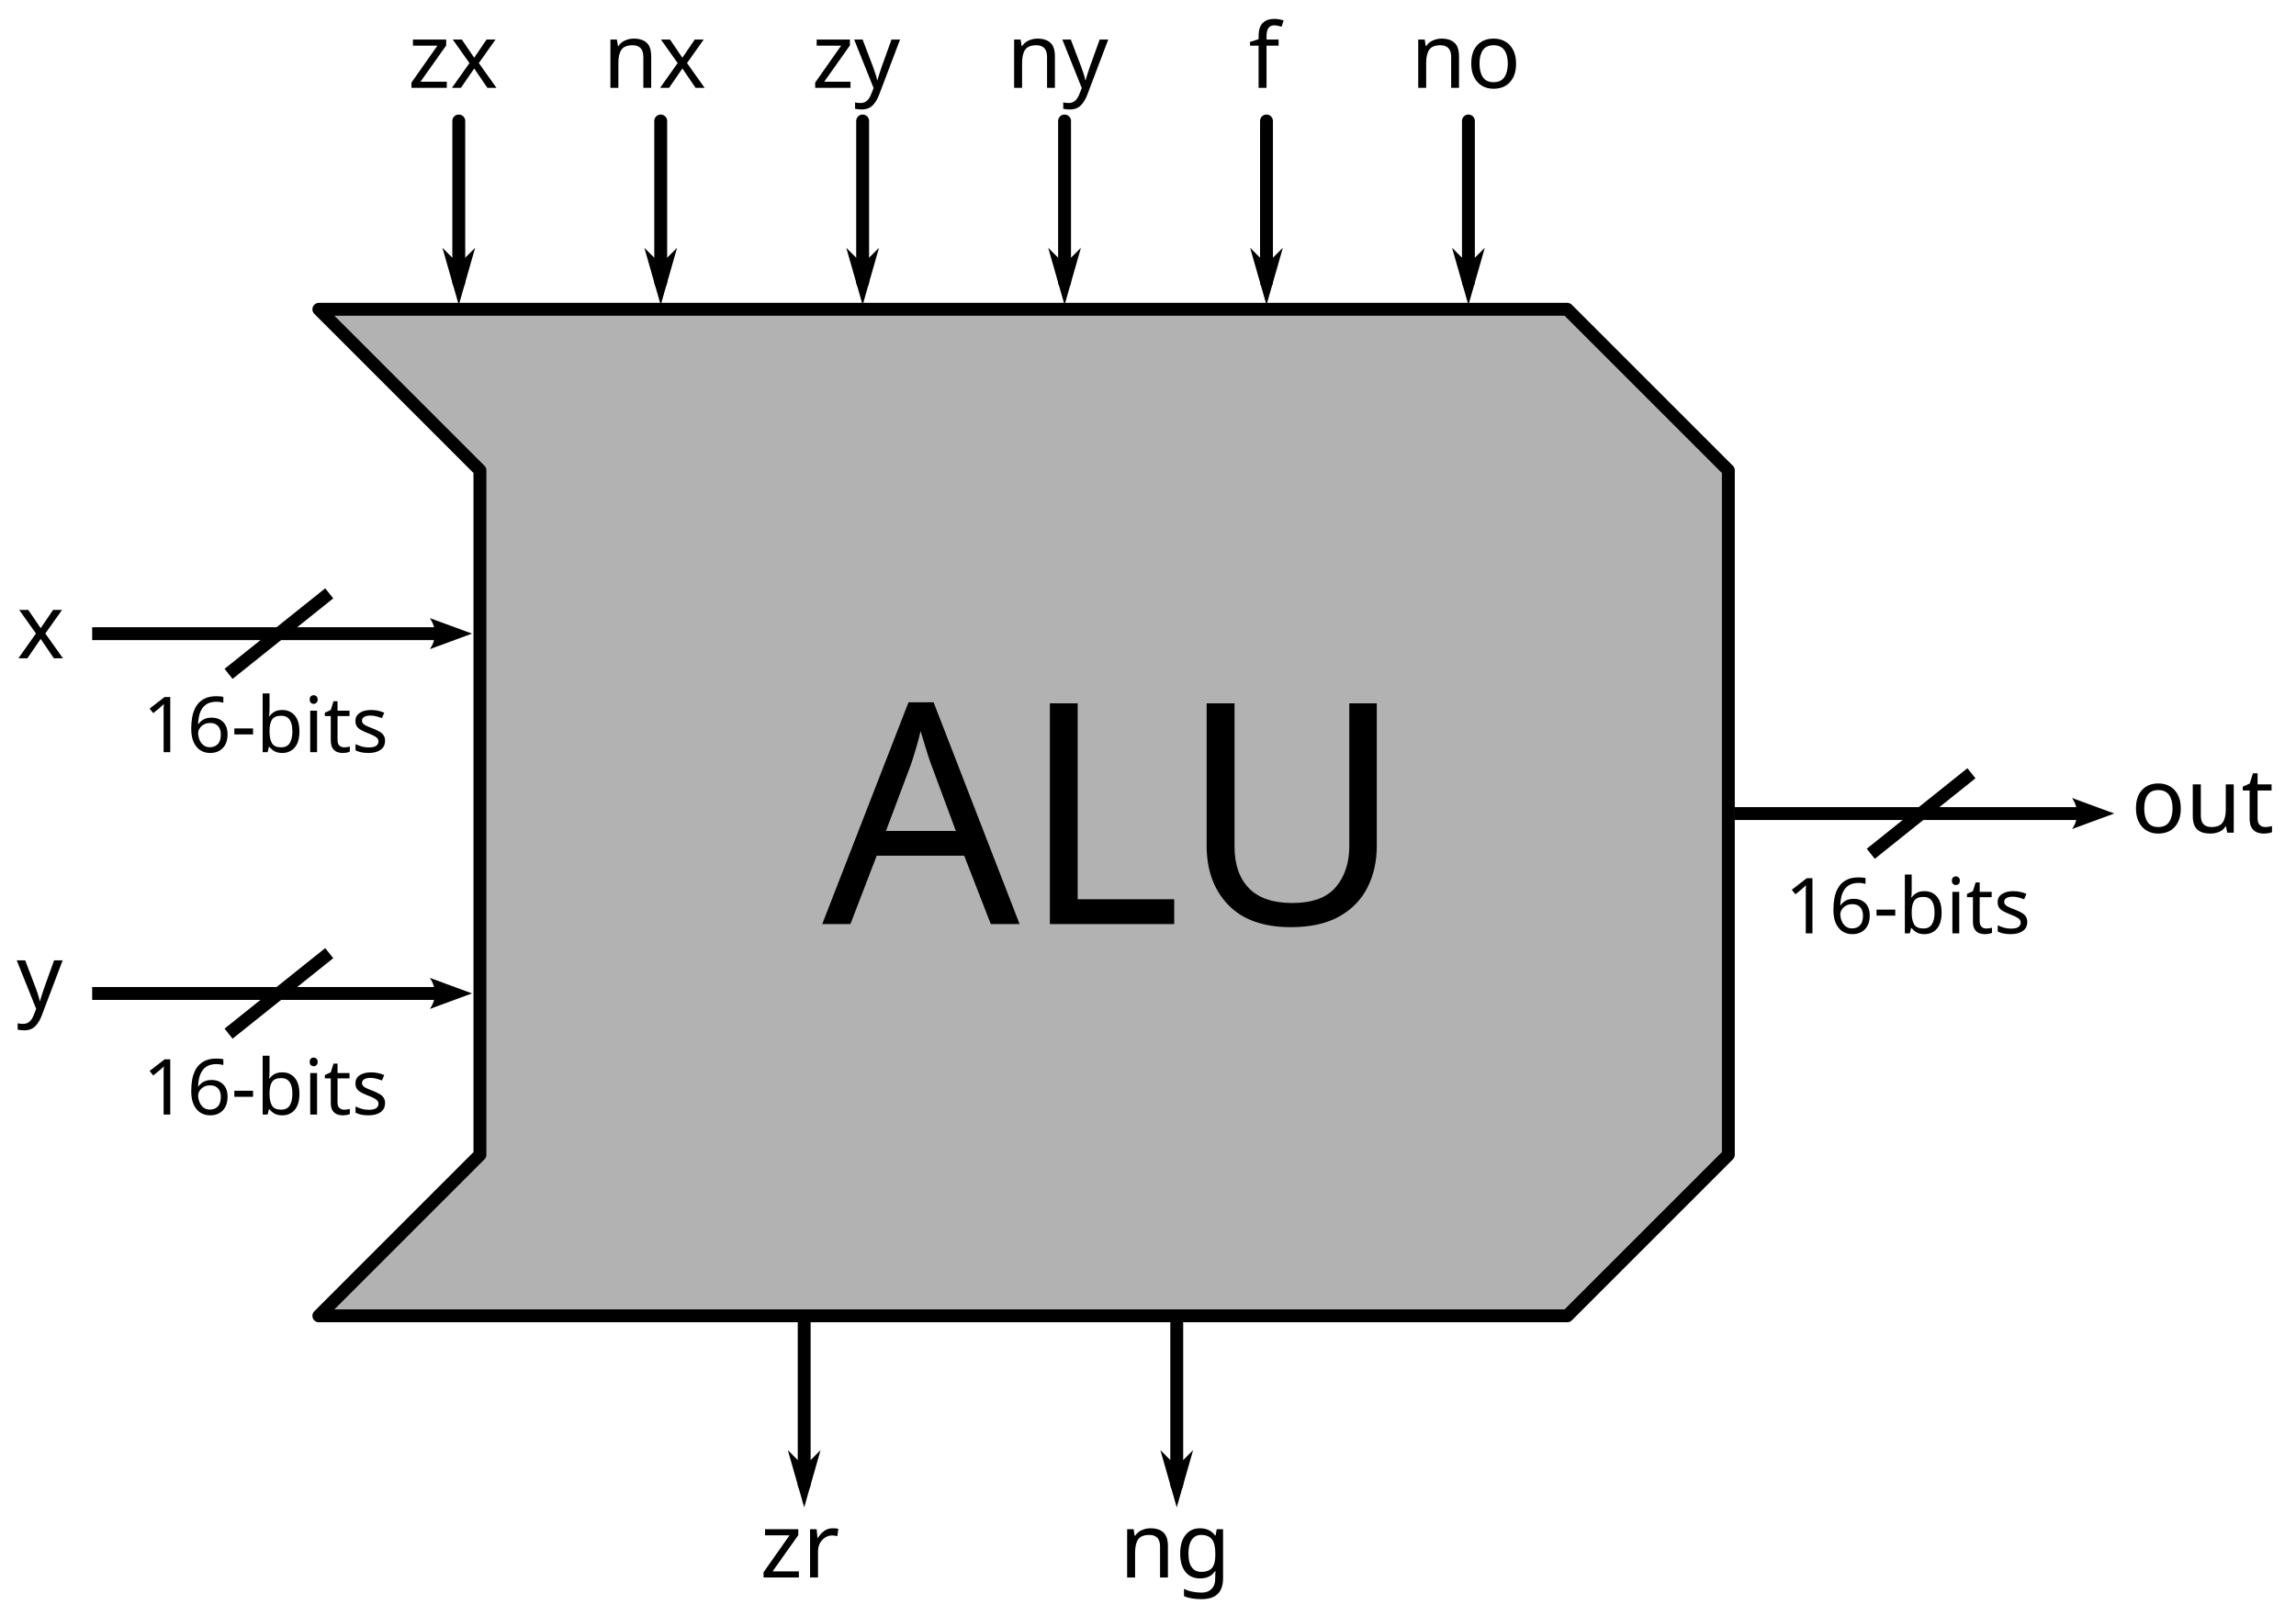
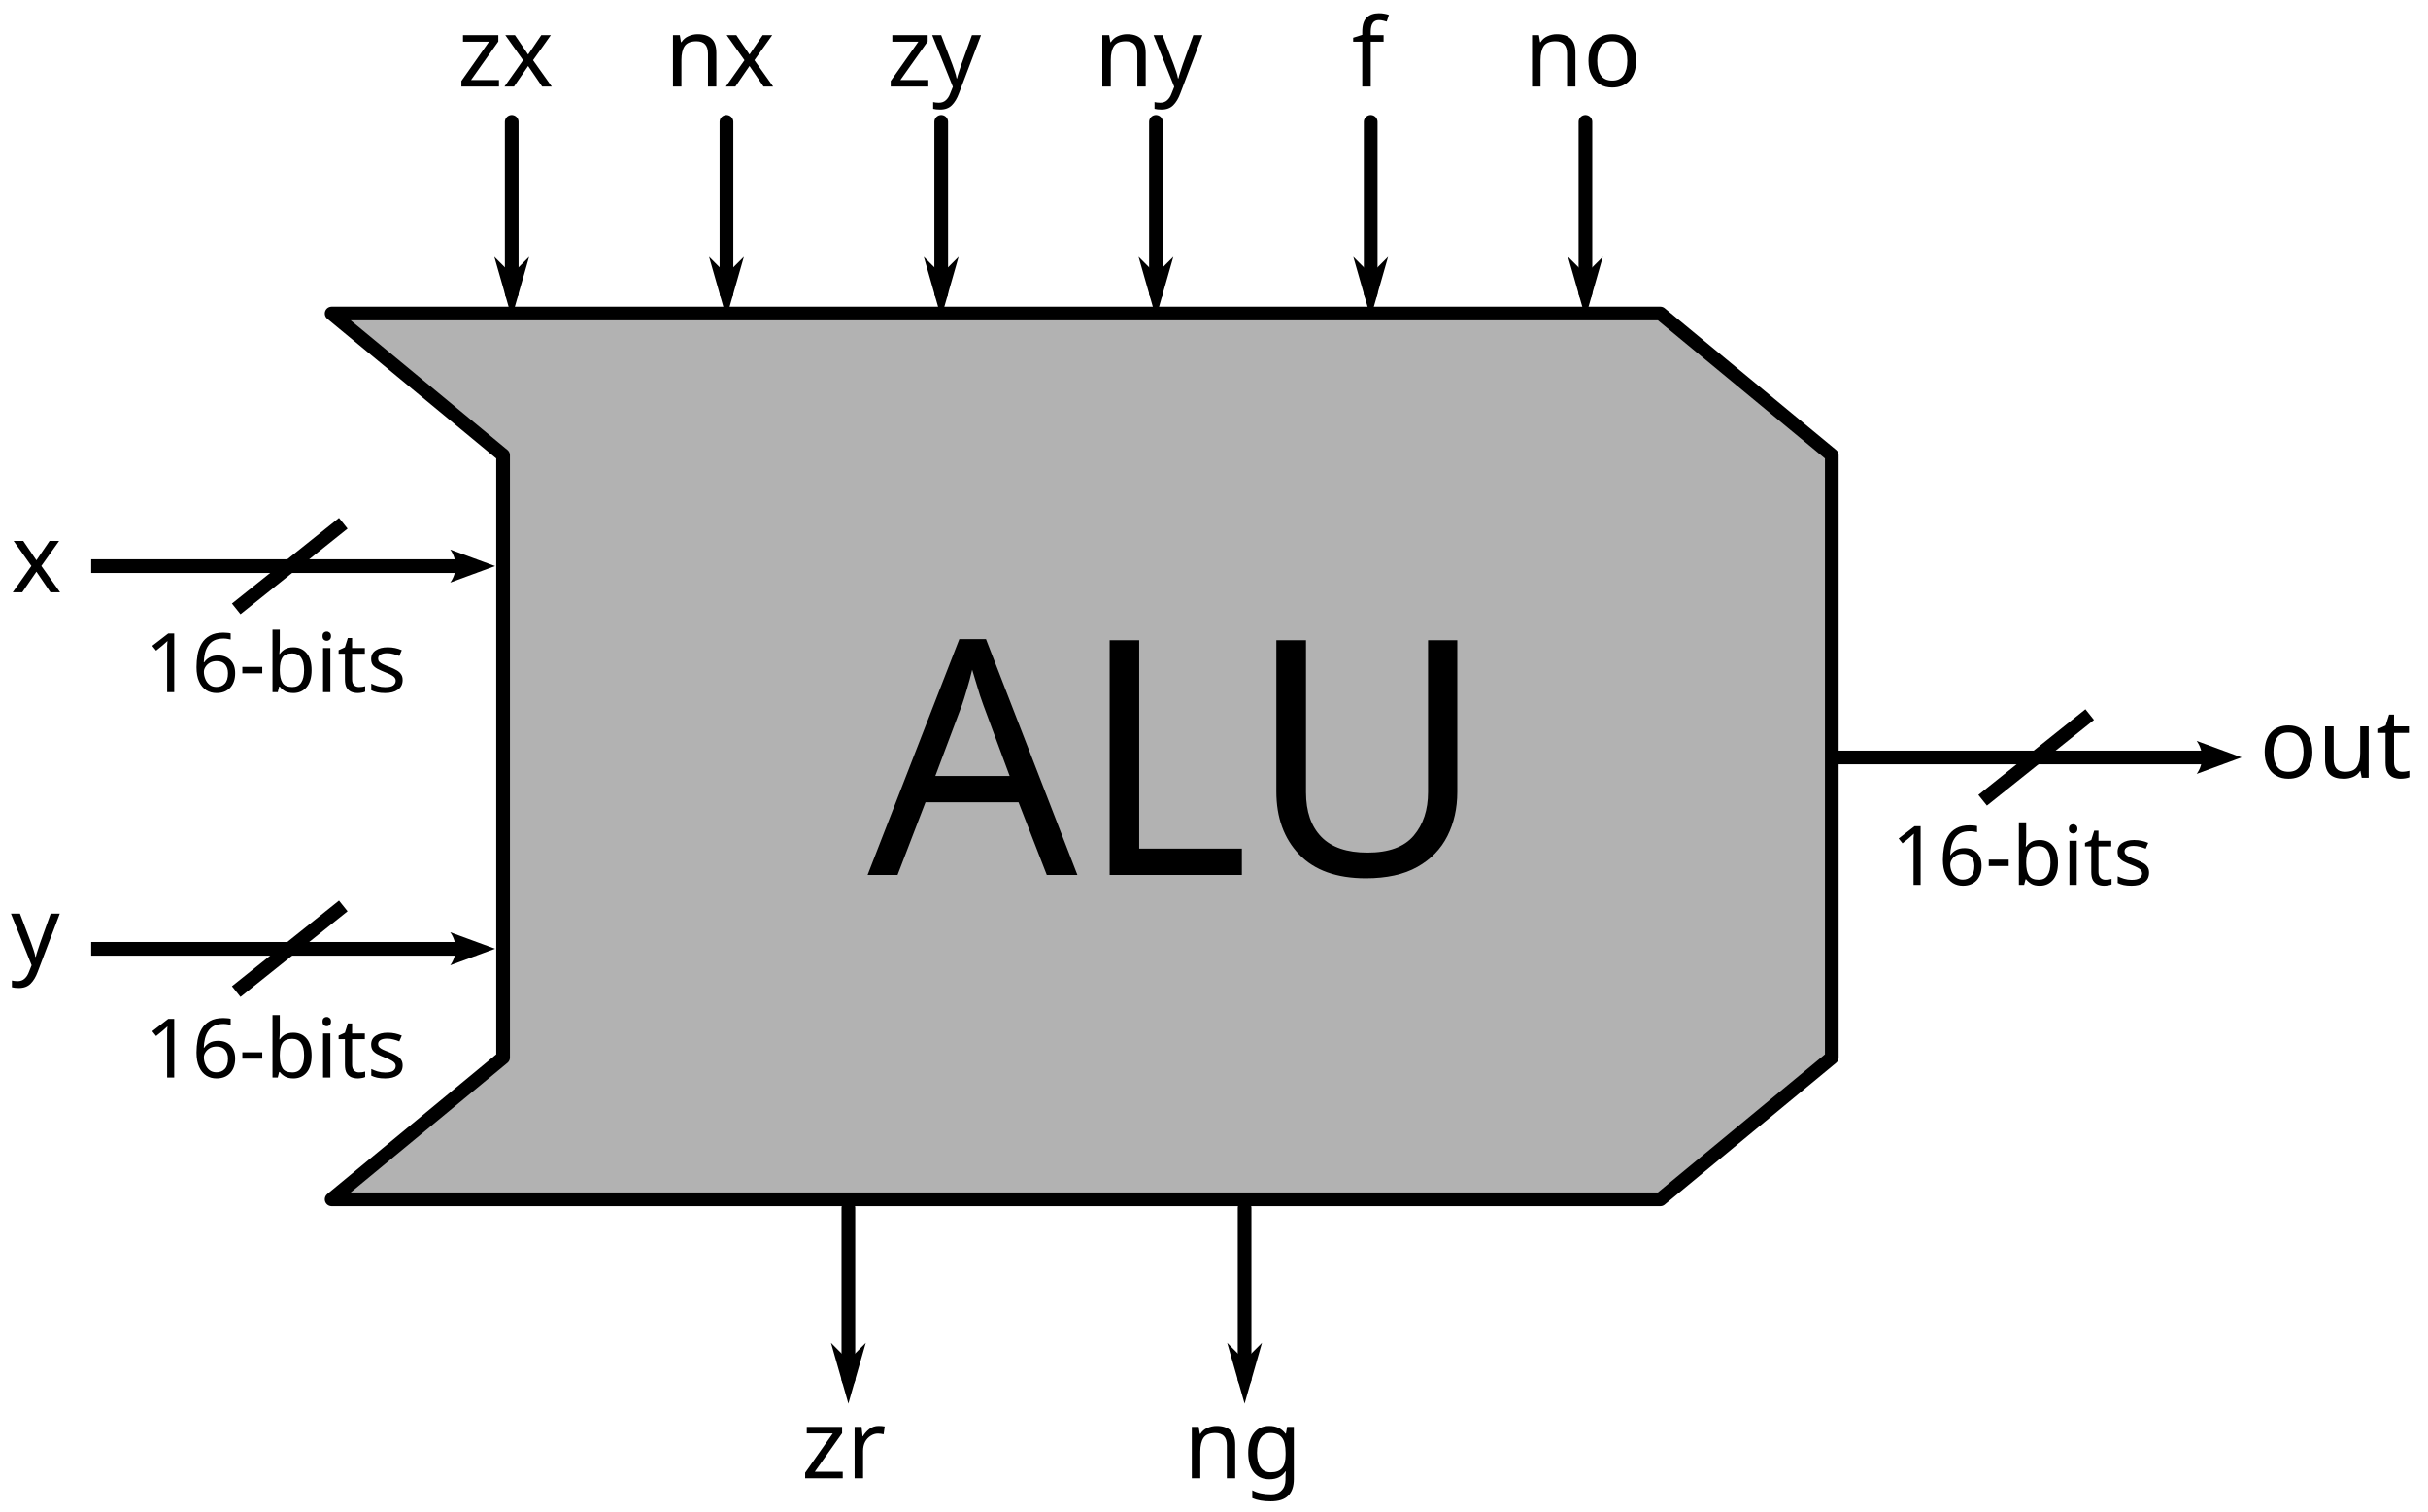
- <svg xmlns="http://www.w3.org/2000/svg" width="356.335" height="250.799" id="svg2" version="1.1">
+ <svg xmlns="http://www.w3.org/2000/svg" width="354.335" height="220.674" id="svg2" version="1.1">
  <defs id="defs4">
    <marker orient="auto" refY="0" refX="0" id="Arrow2Send" style="overflow:visible">
      <path id="path3796" style="fill-rule:evenodd;stroke-width:0.625;stroke-linejoin:round" d="M 8.719,4.034 -2.207,0.016 8.719,-4.002 c -1.745,2.372 -1.735,5.617 -6e-7,8.035 z" transform="matrix(-0.3,0,0,-0.3,0.69,0)" />
    </marker>
    <marker orient="auto" refY="0" refX="0" id="Arrow1Send" style="overflow:visible">
      <path id="path3778" d="M 0,0 5,-5 -12.5,0 5,5 0,0 z" style="fill-rule:evenodd;stroke:#000000;stroke-width:1pt" transform="matrix(-0.2,0,0,-0.2,-1.2,0)" />
    </marker>
    <marker orient="auto" refY="0" refX="0" id="Arrow1Send-5" style="overflow:visible">
      <path id="path3778-7" d="M 0,0 5,-5 -12.5,0 5,5 0,0 z" style="fill-rule:evenodd;stroke:#000000;stroke-width:1pt" transform="matrix(-0.2,0,0,-0.2,-1.2,0)" />
    </marker>
    <marker orient="auto" refY="0" refX="0" id="Arrow1Send-8" style="overflow:visible">
      <path id="path3778-6" d="M 0,0 5,-5 -12.5,0 5,5 0,0 z" style="fill-rule:evenodd;stroke:#000000;stroke-width:1pt" transform="matrix(-0.2,0,0,-0.2,-1.2,0)" />
    </marker>
    <marker orient="auto" refY="0" refX="0" id="Arrow1Send-2" style="overflow:visible">
      <path id="path3778-1" d="M 0,0 5,-5 -12.5,0 5,5 0,0 z" style="fill-rule:evenodd;stroke:#000000;stroke-width:1pt" transform="matrix(-0.2,0,0,-0.2,-1.2,0)" />
    </marker>
    <marker orient="auto" refY="0" refX="0" id="Arrow1Send-1" style="overflow:visible">
      <path id="path3778-8" d="M 0,0 5,-5 -12.5,0 5,5 0,0 z" style="fill-rule:evenodd;stroke:#000000;stroke-width:1pt" transform="matrix(-0.2,0,0,-0.2,-1.2,0)" />
    </marker>
    <marker orient="auto" refY="0" refX="0" id="Arrow1Send-3" style="overflow:visible">
      <path id="path3778-0" d="M 0,0 5,-5 -12.5,0 5,5 0,0 z" style="fill-rule:evenodd;stroke:#000000;stroke-width:1pt" transform="matrix(-0.2,0,0,-0.2,-1.2,0)" />
    </marker>
    <marker orient="auto" refY="0" refX="0" id="Arrow2Send-4" style="overflow:visible">
      <path id="path3796-5" style="fill-rule:evenodd;stroke-width:0.625;stroke-linejoin:round" d="M 8.719,4.034 -2.207,0.016 8.719,-4.002 c -1.745,2.372 -1.735,5.617 -6e-7,8.035 z" transform="matrix(-0.3,0,0,-0.3,0.69,0)" />
    </marker>
    <marker orient="auto" refY="0" refX="0" id="Arrow2Send-5" style="overflow:visible">
      <path id="path3796-2" style="fill-rule:evenodd;stroke-width:0.625;stroke-linejoin:round" d="M 8.719,4.034 -2.207,0.016 8.719,-4.002 c -1.745,2.372 -1.735,5.617 -6e-7,8.035 z" transform="matrix(-0.3,0,0,-0.3,0.69,0)" />
    </marker>
    <marker orient="auto" refY="0" refX="0" id="Arrow1Send-6" style="overflow:visible">
      <path id="path3778-13" d="M 0,0 5,-5 -12.5,0 5,5 0,0 z" style="fill-rule:evenodd;stroke:#000000;stroke-width:1pt" transform="matrix(-0.2,0,0,-0.2,-1.2,0)" />
    </marker>
    <marker orient="auto" refY="0" refX="0" id="Arrow1Send-34" style="overflow:visible">
      <path id="path3778-03" d="M 0,0 5,-5 -12.5,0 5,5 0,0 z" style="fill-rule:evenodd;stroke:#000000;stroke-width:1pt" transform="matrix(-0.2,0,0,-0.2,-1.2,0)" />
    </marker>
  </defs>
-   <g id="layer1" transform="translate(-7.85614,-795.8603)">
-     <path style="fill:none;stroke:#000000;stroke-width:2;stroke-linecap:round;stroke-linejoin:miter;stroke-miterlimit:4;stroke-opacity:1;stroke-dasharray:none;marker-end:url(#Arrow1Send)" d="m 190.486,1001.288 0,25" id="path3757-0-4" />
-     <g id="g5282" transform="translate(-17.65851,10.25994)">
-       <path id="path3755" d="m 75,833.612 193.75,0 25,25 0,106.25 -25,25 -193.75,0 25,-25 0,-106.25 z" style="fill:#b2b2b2;fill-opacity:1;stroke:#000000;stroke-width:2;stroke-linecap:butt;stroke-linejoin:round;stroke-miterlimit:4;stroke-opacity:1;stroke-dasharray:none" />
-       <text id="text4965" y="929.042" x="153.125" style="font-size:48px;font-style:normal;font-variant:normal;font-weight:normal;font-stretch:normal;text-align:start;line-height:125%;letter-spacing:0px;word-spacing:0px;writing-mode:lr-tb;text-anchor:start;fill:#000000;fill-opacity:1;stroke:none;font-family:Sans;-inkscape-font-specification:Sans" xml:space="preserve">
-         <tspan y="929.042" x="153.125" id="tspan4967">ALU</tspan>
+   <g id="layer1" transform="translate(-8.85614,-811.6004)">
+     <path style="fill:none;stroke:#000000;stroke-width:2;stroke-linecap:round;stroke-linejoin:miter;stroke-miterlimit:4;stroke-opacity:1;stroke-dasharray:none;marker-end:url(#Arrow1Send)" d="m 190.486,987.903 0,25" id="path3757-0-4" />
+     <g id="g3902">
+       <path id="path3755" d="m 57.252,857.354 193.909,0 25.021,20.686 0,87.915 -25.021,20.686 -193.909,0 25.021,-20.686 0,-87.915 z" style="fill:#b2b2b2;fill-opacity:1;stroke:#000000;stroke-width:2;stroke-linecap:butt;stroke-linejoin:round;stroke-miterlimit:4;stroke-opacity:1;stroke-dasharray:none" />
+       <text id="text4965" y="939.302" x="135.466" style="font-size:48px;font-style:normal;font-variant:normal;font-weight:normal;font-stretch:normal;text-align:start;line-height:125%;letter-spacing:0px;word-spacing:0px;writing-mode:lr-tb;text-anchor:start;fill:#000000;fill-opacity:1;stroke:none;font-family:Sans;-inkscape-font-specification:Sans" xml:space="preserve">
+         <tspan y="939.302" x="135.466" id="tspan4967">ALU</tspan>
      </text>
    </g>
-     <g id="g5106" transform="translate(-17.65851,10.25994)">
+     <g id="g5106" transform="translate(-13.18216,25.00002)">
      <path id="path3757" d="m 96.717,804.382 0,25" style="fill:none;stroke:#000000;stroke-width:2;stroke-linecap:round;stroke-linejoin:miter;stroke-miterlimit:4;stroke-opacity:1;stroke-dasharray:none;marker-end:url(#Arrow1Send)" />
      <text id="text4988" y="799.237" x="88.825" style="font-size:14px;font-style:normal;font-variant:normal;font-weight:normal;font-stretch:normal;text-align:start;line-height:125%;letter-spacing:0px;word-spacing:0px;writing-mode:lr-tb;text-anchor:start;fill:#000000;fill-opacity:1;stroke:none;font-family:Sans;-inkscape-font-specification:Sans" xml:space="preserve">
        <tspan y="799.237" x="88.825" id="tspan4990">zx</tspan>
      </text>
    </g>
-     <g id="g5117" transform="translate(-17.65851,10.25994)">
+     <g id="g5117" transform="translate(-13.18216,25.00002)">
      <path id="path3757-3" d="m 128.056,804.382 0,25" style="fill:none;stroke:#000000;stroke-width:2;stroke-linecap:round;stroke-linejoin:miter;stroke-miterlimit:4;stroke-opacity:1;stroke-dasharray:none;marker-end:url(#Arrow1Send)" />
      <text id="text4988-3" y="799.237" x="119.063" style="font-size:14px;font-style:normal;font-variant:normal;font-weight:normal;font-stretch:normal;text-align:start;line-height:125%;letter-spacing:0px;word-spacing:0px;writing-mode:lr-tb;text-anchor:start;fill:#000000;fill-opacity:1;stroke:none;font-family:Sans;-inkscape-font-specification:Sans" xml:space="preserve">
        <tspan y="799.237" x="119.063" id="tspan4990-8">nx</tspan>
      </text>
    </g>
-     <g id="g5122" transform="translate(-17.65851,10.25994)">
+     <g id="g5122" transform="translate(-13.18216,25.00002)">
      <path id="path3757-0" d="m 159.395,804.382 0,25" style="fill:none;stroke:#000000;stroke-width:2;stroke-linecap:round;stroke-linejoin:miter;stroke-miterlimit:4;stroke-opacity:1;stroke-dasharray:none;marker-end:url(#Arrow1Send)" />
      <text id="text4988-1" y="799.237" x="151.482" style="font-size:14px;font-style:normal;font-variant:normal;font-weight:normal;font-stretch:normal;text-align:start;line-height:125%;letter-spacing:0px;word-spacing:0px;writing-mode:lr-tb;text-anchor:start;fill:#000000;fill-opacity:1;stroke:none;font-family:Sans;-inkscape-font-specification:Sans" xml:space="preserve">
        <tspan y="799.237" x="151.482" id="tspan4990-6">zy</tspan>
      </text>
    </g>
-     <g id="g5127" transform="translate(-17.65851,10.25994)">
+     <g id="g5127" transform="translate(-13.18216,25.00002)">
      <path id="path3757-6" d="m 190.733,804.382 0,25" style="fill:none;stroke:#000000;stroke-width:2;stroke-linecap:round;stroke-linejoin:miter;stroke-miterlimit:4;stroke-opacity:1;stroke-dasharray:none;marker-end:url(#Arrow1Send)" />
      <text id="text4988-8" y="799.237" x="181.72" style="font-size:14px;font-style:normal;font-variant:normal;font-weight:normal;font-stretch:normal;text-align:start;line-height:125%;letter-spacing:0px;word-spacing:0px;writing-mode:lr-tb;text-anchor:start;fill:#000000;fill-opacity:1;stroke:none;font-family:Sans;-inkscape-font-specification:Sans" xml:space="preserve">
        <tspan y="799.237" x="181.72" id="tspan4990-7">ny</tspan>
      </text>
    </g>
-     <g id="g5132" transform="translate(-17.65851,10.25994)">
+     <g id="g5132" transform="translate(-13.18216,25.00002)">
      <path id="path3757-1" d="m 222.072,804.382 0,25" style="fill:none;stroke:#000000;stroke-width:2;stroke-linecap:round;stroke-linejoin:miter;stroke-miterlimit:4;stroke-opacity:1;stroke-dasharray:none;marker-end:url(#Arrow1Send)" />
      <text id="text4988-81" y="799.237" x="219.314" style="font-size:14px;font-style:normal;font-variant:normal;font-weight:normal;font-stretch:normal;text-align:start;line-height:125%;letter-spacing:0px;word-spacing:0px;writing-mode:lr-tb;text-anchor:start;fill:#000000;fill-opacity:1;stroke:none;font-family:Sans;-inkscape-font-specification:Sans" xml:space="preserve">
        <tspan y="799.237" x="219.314" id="tspan4990-85">f</tspan>
      </text>
    </g>
-     <g id="g5137" transform="translate(-17.65851,10.25994)">
+     <g id="g5137" transform="translate(-13.18216,25.00002)">
      <path id="path3757-9" d="m 253.411,804.382 0,25" style="fill:none;stroke:#000000;stroke-width:2;stroke-linecap:round;stroke-linejoin:miter;stroke-miterlimit:4;stroke-opacity:1;stroke-dasharray:none;marker-end:url(#Arrow1Send)" />
      <text id="text4988-4" y="799.237" x="244.432" style="font-size:14px;font-style:normal;font-variant:normal;font-weight:normal;font-stretch:normal;text-align:start;line-height:125%;letter-spacing:0px;word-spacing:0px;writing-mode:lr-tb;text-anchor:start;fill:#000000;fill-opacity:1;stroke:none;font-family:Sans;-inkscape-font-specification:Sans" xml:space="preserve">
        <tspan y="799.237" x="244.432" id="tspan4990-66">no</tspan>
      </text>
    </g>
-     <g id="g5147" transform="translate(-17.65851,10.25994)">
+     <g id="g5147" transform="translate(-17.65851,-3.125043)">
      <path id="path3757-0-7" d="m 150.324,991.028 0,25" style="fill:none;stroke:#000000;stroke-width:2;stroke-linecap:round;stroke-linejoin:miter;stroke-miterlimit:4;stroke-opacity:1;stroke-dasharray:none;marker-end:url(#Arrow1Send)" />
      <text id="text4988-812" y="1030.487" x="143.468" style="font-size:14px;font-style:normal;font-variant:normal;font-weight:normal;font-stretch:normal;text-align:start;line-height:125%;letter-spacing:0px;word-spacing:0px;writing-mode:lr-tb;text-anchor:start;fill:#000000;fill-opacity:1;stroke:none;font-family:Sans;-inkscape-font-specification:Sans" xml:space="preserve">
        <tspan y="1030.487" x="143.468" id="tspan4990-5">zr</tspan>
      </text>
    </g>
-     <g id="g5152" transform="translate(-17.65851,10.25994)">
+     <g id="g5152" transform="translate(-17.65851,-3.125043)">
      <text id="text4988-6" y="1030.487" x="199.258" style="font-size:14px;font-style:normal;font-variant:normal;font-weight:normal;font-stretch:normal;text-align:start;line-height:125%;letter-spacing:0px;word-spacing:0px;writing-mode:lr-tb;text-anchor:start;fill:#000000;fill-opacity:1;stroke:none;font-family:Sans;-inkscape-font-specification:Sans" xml:space="preserve">
        <tspan y="1030.487" x="199.258" id="tspan4990-67">ng</tspan>
      </text>
    </g>
    <g id="g5252" transform="translate(-17.65851,10.25994)">
      <text id="text4988-5" y="887.788" x="28.125" style="font-size:14px;font-style:normal;font-variant:normal;font-weight:normal;font-stretch:normal;text-align:start;line-height:125%;letter-spacing:0px;word-spacing:0px;writing-mode:lr-tb;text-anchor:start;fill:#000000;fill-opacity:1;stroke:none;font-family:Sans;-inkscape-font-specification:Sans" xml:space="preserve">
        <tspan y="887.788" x="28.125" id="tspan4990-4">x</tspan>
      </text>
      <g id="g5240">
        <path style="fill:none;stroke:#000000;stroke-width:2;stroke-linecap:butt;stroke-linejoin:miter;stroke-miterlimit:4;stroke-opacity:1;stroke-dasharray:none;marker-end:url(#Arrow2Send)" d="m 39.821,883.969 56.25,0" id="path4684" />
        <path style="fill:none;stroke:#000000;stroke-width:2;stroke-linecap:butt;stroke-linejoin:miter;stroke-miterlimit:4;stroke-opacity:1;stroke-dasharray:none" d="m 60.986,890.21 15.625,-12.5" id="path5156" />
      </g>
      <text id="text5176" y="902.362" x="47.67" style="font-size:12px;font-style:normal;font-weight:normal;line-height:125%;letter-spacing:0px;word-spacing:0px;fill:#000000;fill-opacity:1;stroke:none;font-family:Sans" xml:space="preserve">
        <tspan y="902.362" x="47.67" id="tspan5178">16-bits</tspan>
      </text>
    </g>
    <g id="g5261" transform="translate(-17.65851,10.25994)">
      <text id="text4988-10" y="942.184" x="28.098" style="font-size:14px;font-style:normal;font-variant:normal;font-weight:normal;font-stretch:normal;text-align:start;line-height:125%;letter-spacing:0px;word-spacing:0px;writing-mode:lr-tb;text-anchor:start;fill:#000000;fill-opacity:1;stroke:none;font-family:Sans;-inkscape-font-specification:Sans" xml:space="preserve">
        <tspan y="942.184" x="28.098" id="tspan4990-89">y</tspan>
      </text>
      <g id="g5244">
        <path style="fill:none;stroke:#000000;stroke-width:2;stroke-linecap:butt;stroke-linejoin:miter;stroke-miterlimit:4;stroke-opacity:1;stroke-dasharray:none;marker-end:url(#Arrow2Send)" d="m 39.821,939.821 56.25,0" id="path4684-1" />
        <path style="fill:none;stroke:#000000;stroke-width:2;stroke-linecap:butt;stroke-linejoin:miter;stroke-miterlimit:4;stroke-opacity:1;stroke-dasharray:none" d="m 60.986,946.062 15.625,-12.5" id="path5156-9" />
      </g>
      <text id="text5176-0" y="958.612" x="47.67" style="font-size:12px;font-style:normal;font-weight:normal;line-height:125%;letter-spacing:0px;word-spacing:0px;fill:#000000;fill-opacity:1;stroke:none;font-family:Sans" xml:space="preserve">
        <tspan y="958.612" x="47.67" id="tspan5178-0">16-bits</tspan>
      </text>
    </g>
    <g id="g5270" transform="translate(-17.65851,10.25994)">
      <text id="text4988-9" y="914.862" x="356.25" style="font-size:14px;font-style:normal;font-variant:normal;font-weight:normal;font-stretch:normal;text-align:start;line-height:125%;letter-spacing:0px;word-spacing:0px;writing-mode:lr-tb;text-anchor:start;fill:#000000;fill-opacity:1;stroke:none;font-family:Sans;-inkscape-font-specification:Sans" xml:space="preserve">
        <tspan y="914.862" x="356.25" id="tspan4990-87">out</tspan>
      </text>
      <text id="text5176-0-0" y="930.487" x="302.536" style="font-size:12px;font-style:normal;font-weight:normal;line-height:125%;letter-spacing:0px;word-spacing:0px;fill:#000000;fill-opacity:1;stroke:none;font-family:Sans" xml:space="preserve">
        <tspan y="930.487" x="302.536" id="tspan5178-0-3">16-bits</tspan>
      </text>
      <g id="g5248">
        <path style="fill:none;stroke:#000000;stroke-width:2;stroke-linecap:butt;stroke-linejoin:miter;stroke-miterlimit:4;stroke-opacity:1;stroke-dasharray:none;marker-end:url(#Arrow2Send)" d="m 294.688,911.895 56.25,0" id="path4684-6" />
        <path style="fill:none;stroke:#000000;stroke-width:2;stroke-linecap:butt;stroke-linejoin:miter;stroke-miterlimit:4;stroke-opacity:1;stroke-dasharray:none" d="m 315.852,918.136 15.625,-12.5" id="path5156-8" />
      </g>
    </g>
  </g>
</svg>
